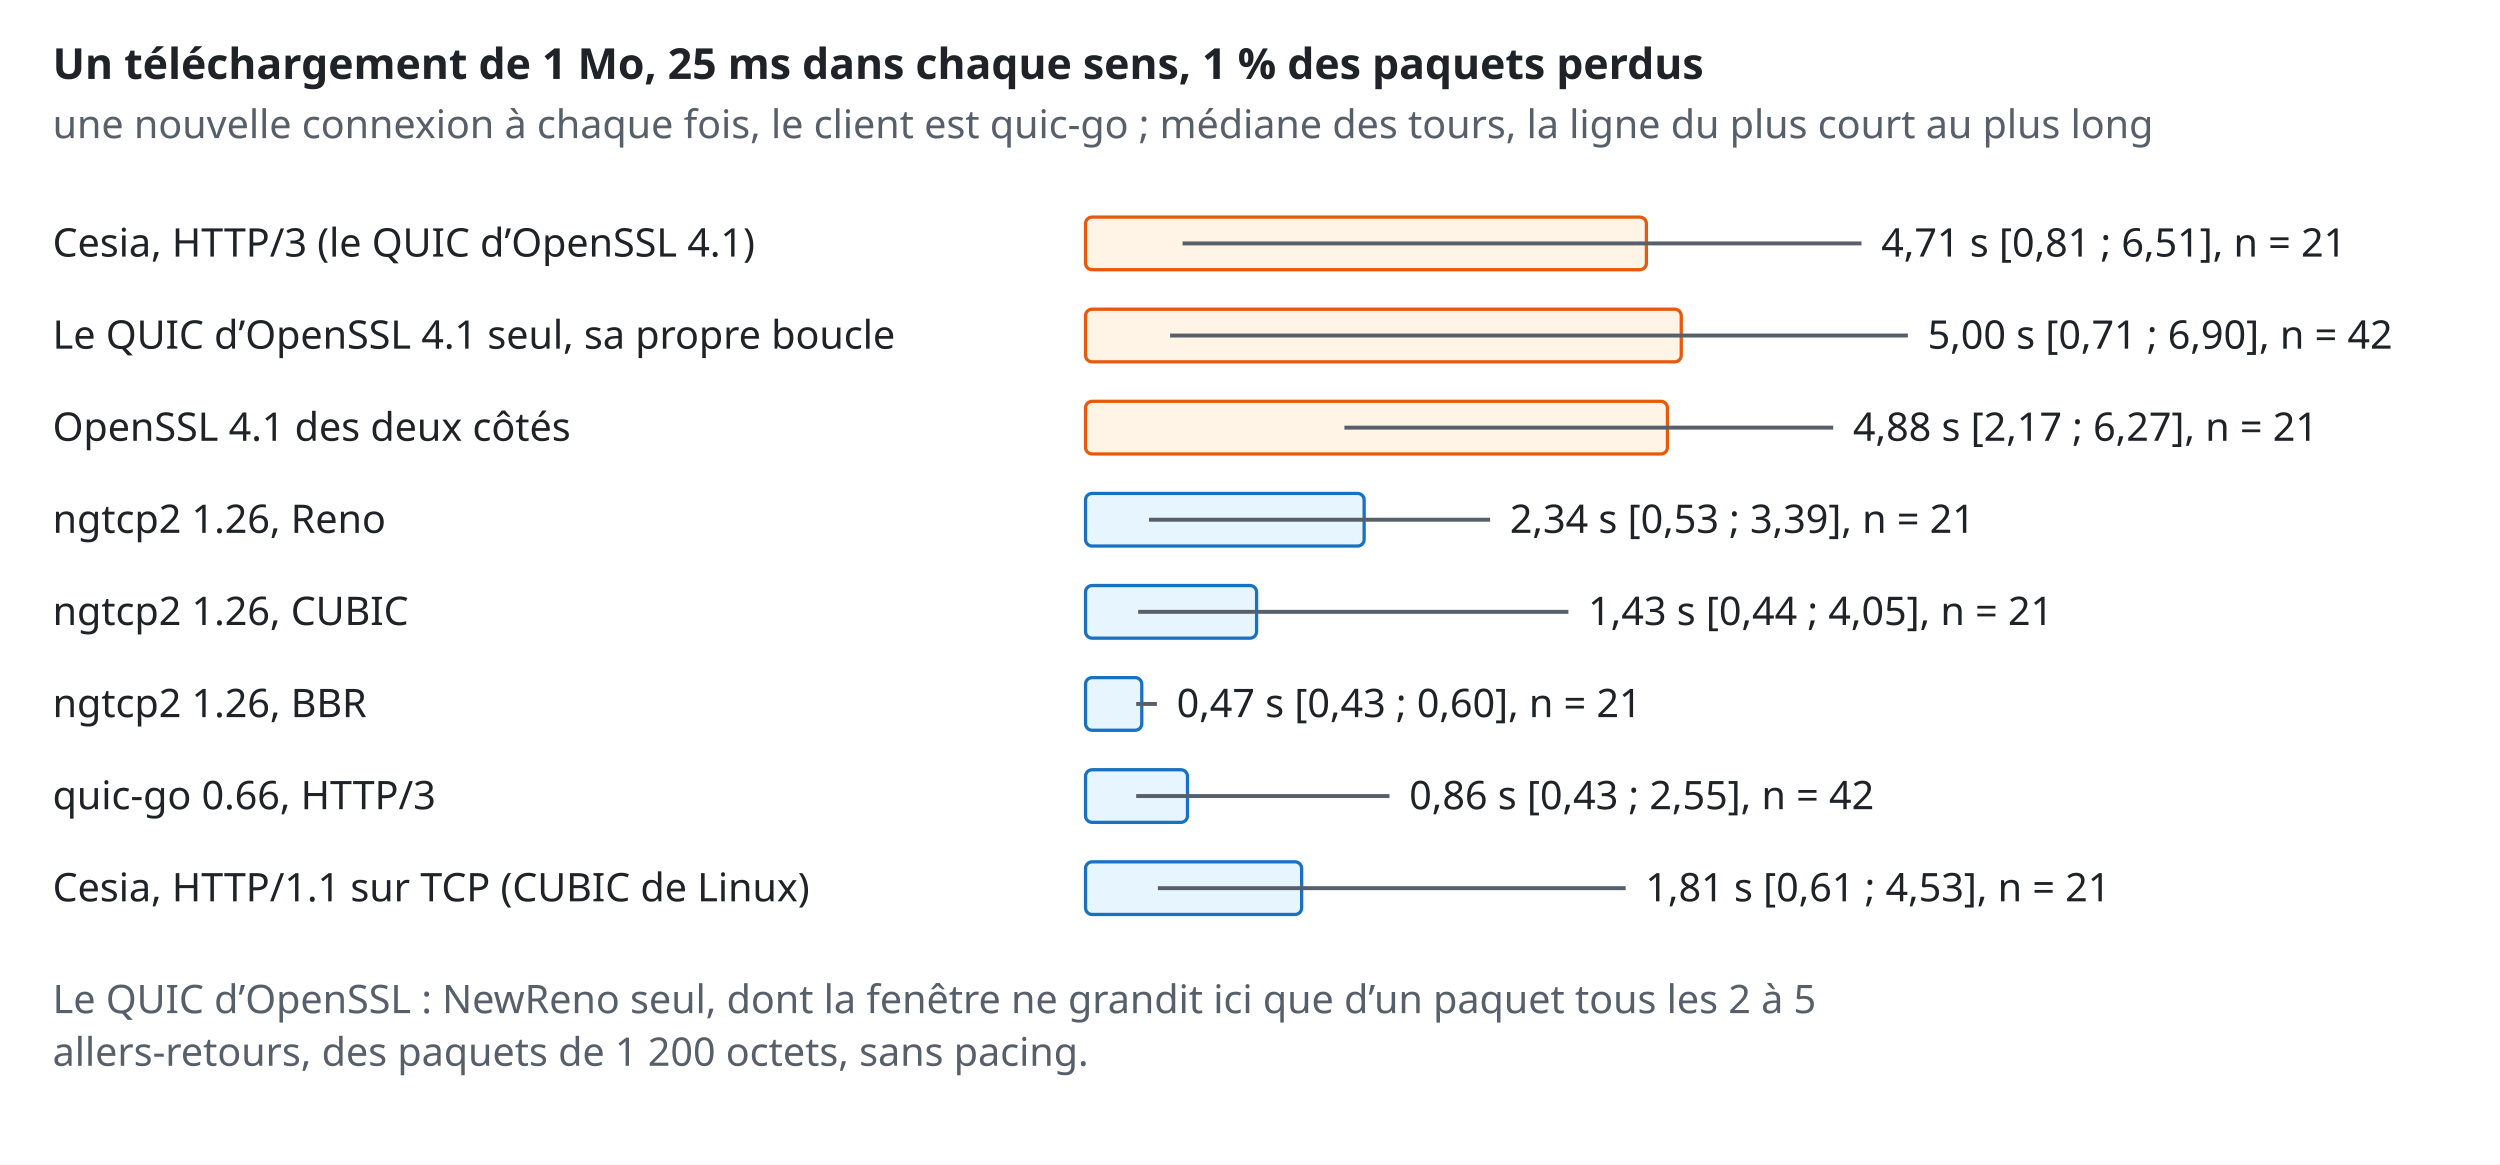
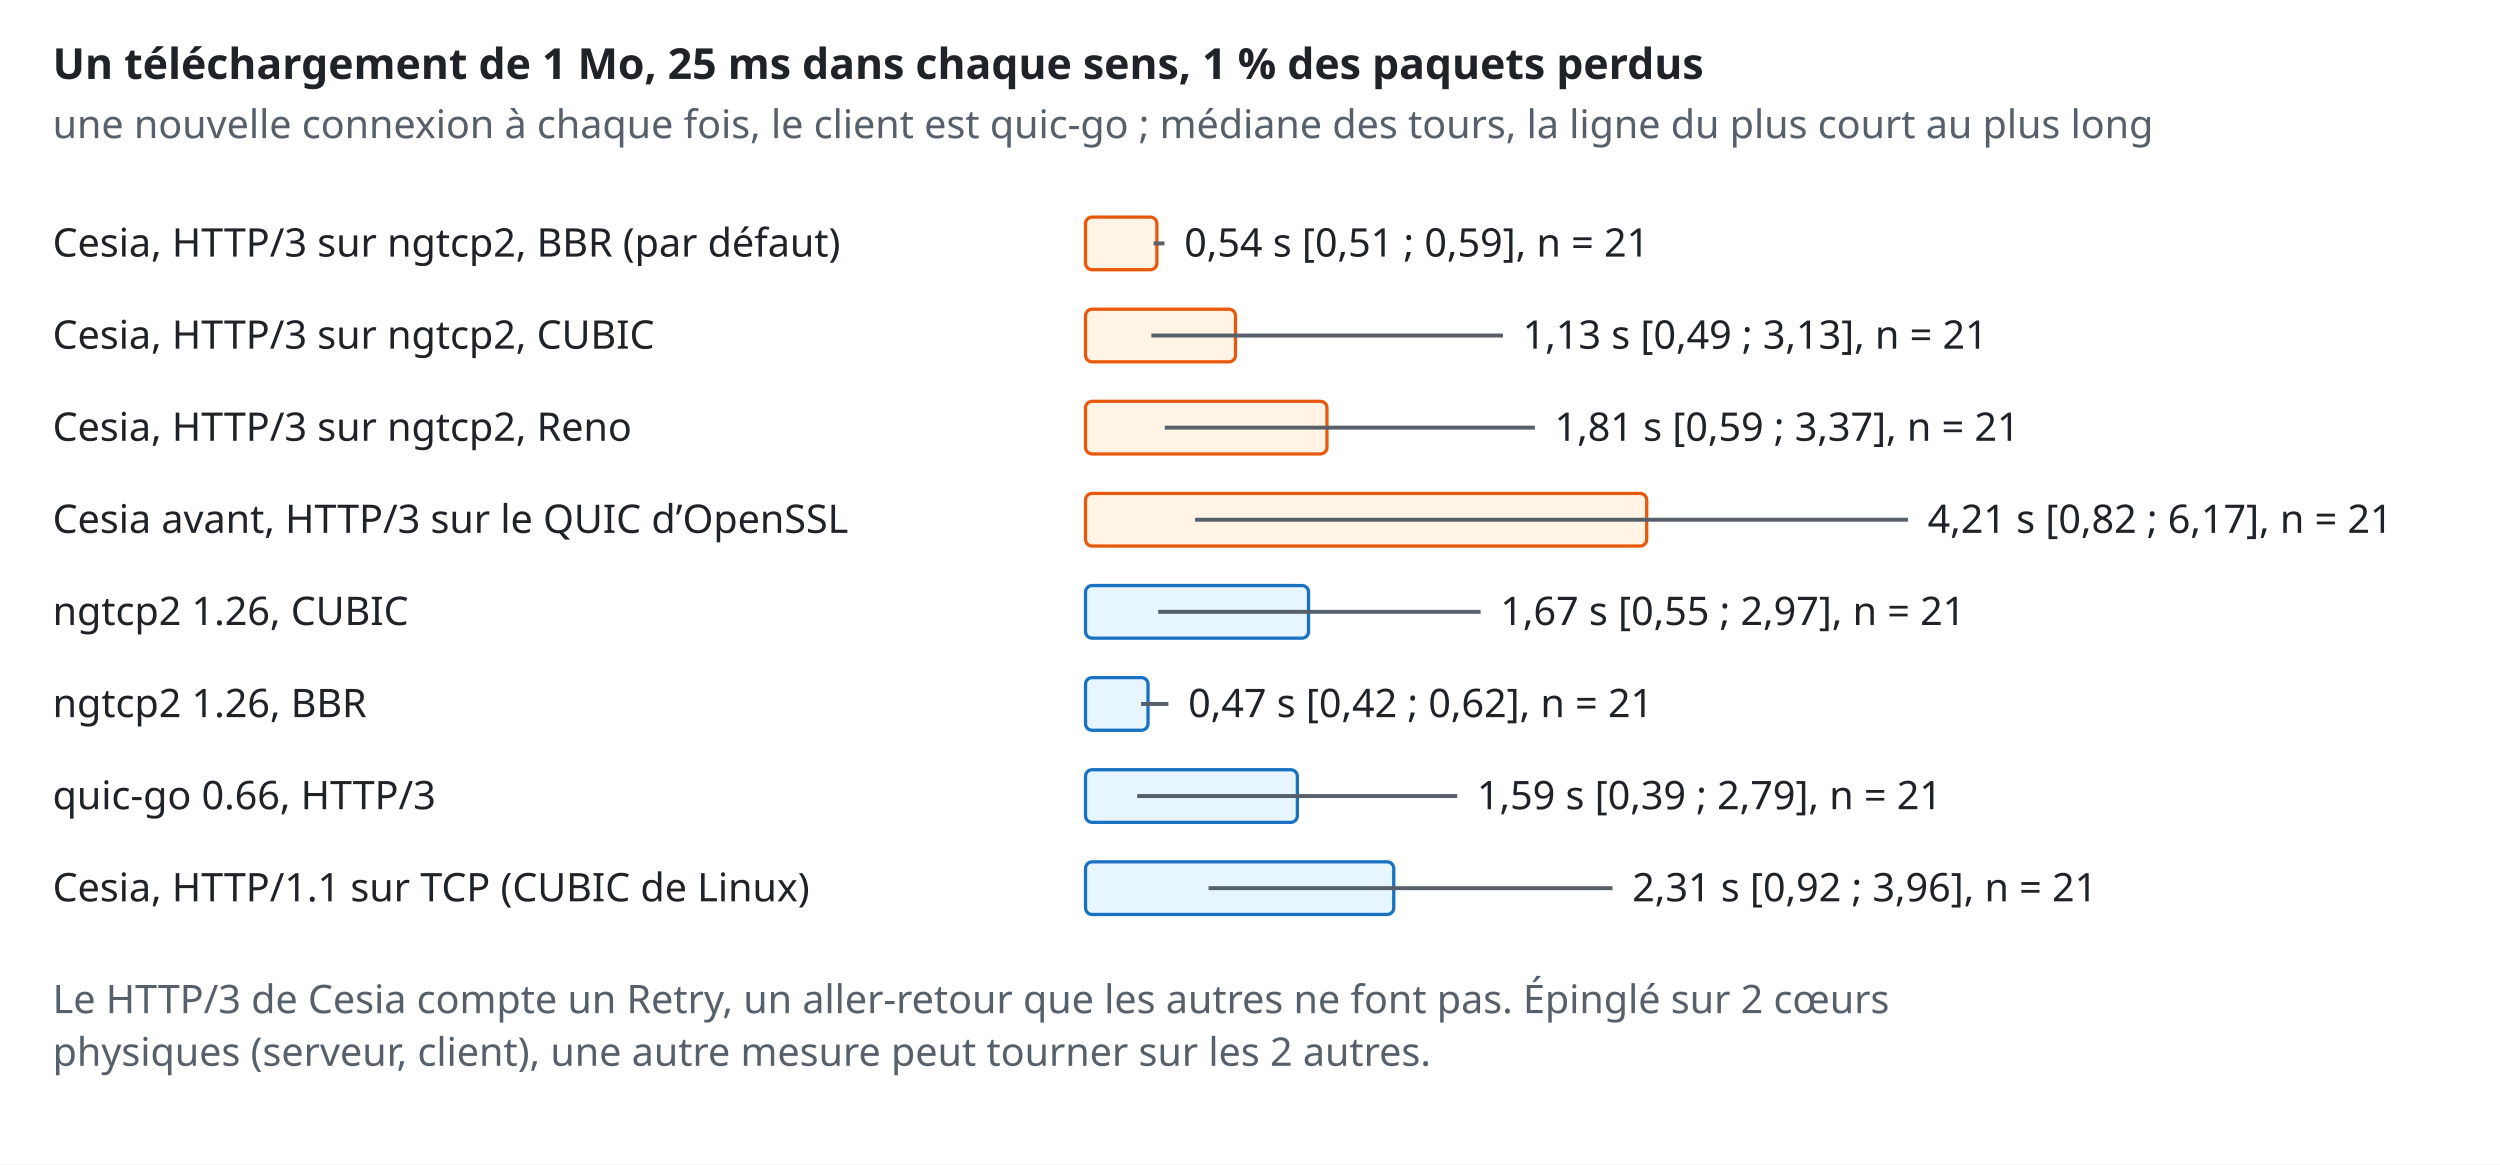
<svg xmlns="http://www.w3.org/2000/svg" width="760" height="354" viewBox="0 0 760 354">
  <style>text{font-family:system-ui, sans-serif;font-size:12px;fill:#1f2328}.h{font-weight:600;font-size:13px}.s{fill:#57606a}.b{fill:#e7f5ff;stroke:#1971c2}.c{fill:#fff4e6;stroke:#e8590c}.r{stroke:#57606a;stroke-width:1.2}</style>
  <rect width="760" height="354" fill="#fff" />
  <text class="h" x="16" y="24">Un téléchargement de 1 Mo, 25 ms dans chaque sens, 1 % des paquets perdus</text>
  <text class="s" x="16" y="42">une nouvelle connexion à chaque fois, le client est quic-go ; médiane des tours, la ligne du plus court au plus long</text>
-   <text x="16" y="78">Cesia, HTTP/3 (le QUIC d’OpenSSL 4.1)</text>
-   <rect class="c" x="330" y="66" width="170.5" height="16" rx="2" />
-   <line class="r" x1="359.5" y1="74" x2="565.9" y2="74" />
-   <text x="571.9" y="78">4,71 s [0,81 ; 6,51], n = 21</text>
-   <text x="16" y="106">Le QUIC d’OpenSSL 4.1 seul, sa propre boucle</text>
-   <rect class="c" x="330" y="94" width="181.1" height="16" rx="2" />
-   <line class="r" x1="355.7" y1="102" x2="580.0" y2="102" />
-   <text x="586.0" y="106">5,00 s [0,71 ; 6,90], n = 42</text>
-   <text x="16" y="134">OpenSSL 4.1 des deux côtés</text>
-   <rect class="c" x="330" y="122" width="176.9" height="16" rx="2" />
-   <line class="r" x1="408.7" y1="130" x2="557.3" y2="130" />
-   <text x="563.3" y="134">4,88 s [2,17 ; 6,27], n = 21</text>
-   <text x="16" y="162">ngtcp2 1.26, Reno</text>
-   <rect class="b" x="330" y="150" width="84.7" height="16" rx="2" />
-   <line class="r" x1="349.3" y1="158" x2="453.0" y2="158" />
-   <text x="459.0" y="162">2,34 s [0,53 ; 3,39], n = 21</text>
+   <text x="16" y="78">Cesia, HTTP/3 sur ngtcp2, BBR (par défaut)</text>
+   <rect class="c" x="330" y="66" width="21.7" height="16" rx="2" />
+   <line class="r" x1="350.7" y1="74" x2="354.0" y2="74" />
+   <text x="360.0" y="78">0,54 s [0,51 ; 0,59], n = 21</text>
+   <text x="16" y="106">Cesia, HTTP/3 sur ngtcp2, CUBIC</text>
+   <rect class="c" x="330" y="94" width="45.6" height="16" rx="2" />
+   <line class="r" x1="350.0" y1="102" x2="456.9" y2="102" />
+   <text x="462.9" y="106">1,13 s [0,49 ; 3,13], n = 21</text>
+   <text x="16" y="134">Cesia, HTTP/3 sur ngtcp2, Reno</text>
+   <rect class="c" x="330" y="122" width="73.4" height="16" rx="2" />
+   <line class="r" x1="354.1" y1="130" x2="466.6" y2="130" />
+   <text x="472.6" y="134">1,81 s [0,59 ; 3,37], n = 21</text>
+   <text x="16" y="162">Cesia avant, HTTP/3 sur le QUIC d’OpenSSL</text>
+   <rect class="c" x="330" y="150" width="170.6" height="16" rx="2" />
+   <line class="r" x1="363.3" y1="158" x2="580.0" y2="158" />
+   <text x="586.0" y="162">4,21 s [0,82 ; 6,17], n = 21</text>
  <text x="16" y="190">ngtcp2 1.26, CUBIC</text>
-   <rect class="b" x="330" y="178" width="52.0" height="16" rx="2" />
-   <line class="r" x1="346.0" y1="186" x2="476.8" y2="186" />
-   <text x="482.8" y="190">1,43 s [0,44 ; 4,05], n = 21</text>
+   <rect class="b" x="330" y="178" width="67.8" height="16" rx="2" />
+   <line class="r" x1="352.1" y1="186" x2="450.1" y2="186" />
+   <text x="456.1" y="190">1,67 s [0,55 ; 2,97], n = 21</text>
  <text x="16" y="218">ngtcp2 1.26, BBR</text>
-   <rect class="b" x="330" y="206" width="17.1" height="16" rx="2" />
-   <line class="r" x1="345.4" y1="214" x2="351.7" y2="214" />
-   <text x="357.7" y="218">0,47 s [0,43 ; 0,60], n = 21</text>
+   <rect class="b" x="330" y="206" width="19.0" height="16" rx="2" />
+   <line class="r" x1="346.9" y1="214" x2="355.2" y2="214" />
+   <text x="361.2" y="218">0,47 s [0,42 ; 0,62], n = 21</text>
  <text x="16" y="246">quic-go 0.66, HTTP/3</text>
-   <rect class="b" x="330" y="234" width="31.0" height="16" rx="2" />
-   <line class="r" x1="345.4" y1="242" x2="422.4" y2="242" />
-   <text x="428.4" y="246">0,86 s [0,43 ; 2,55], n = 42</text>
+   <rect class="b" x="330" y="234" width="64.4" height="16" rx="2" />
+   <line class="r" x1="345.7" y1="242" x2="443.0" y2="242" />
+   <text x="449.0" y="246">1,59 s [0,39 ; 2,79], n = 21</text>
  <text x="16" y="274">Cesia, HTTP/1.1 sur TCP (CUBIC de Linux)</text>
-   <rect class="b" x="330" y="262" width="65.7" height="16" rx="2" />
-   <line class="r" x1="352.0" y1="270" x2="494.2" y2="270" />
-   <text x="500.2" y="274">1,81 s [0,61 ; 4,53], n = 21</text>
-   <text class="s" x="16" y="308">Le QUIC d’OpenSSL : NewReno seul, dont la fenêtre ne grandit ici que d’un paquet tous les 2 à 5</text>
-   <text class="s" x="16" y="324">allers-retours, des paquets de 1 200 octets, sans pacing.</text>
+   <rect class="b" x="330" y="262" width="93.7" height="16" rx="2" />
+   <line class="r" x1="367.4" y1="270" x2="490.2" y2="270" />
+   <text x="496.2" y="274">2,31 s [0,92 ; 3,96], n = 21</text>
+   <text class="s" x="16" y="308">Le HTTP/3 de Cesia compte un Retry, un aller-retour que les autres ne font pas. Épinglé sur 2 cœurs</text>
+   <text class="s" x="16" y="324">physiques (serveur, client), une autre mesure peut tourner sur les 2 autres.</text>
</svg>
